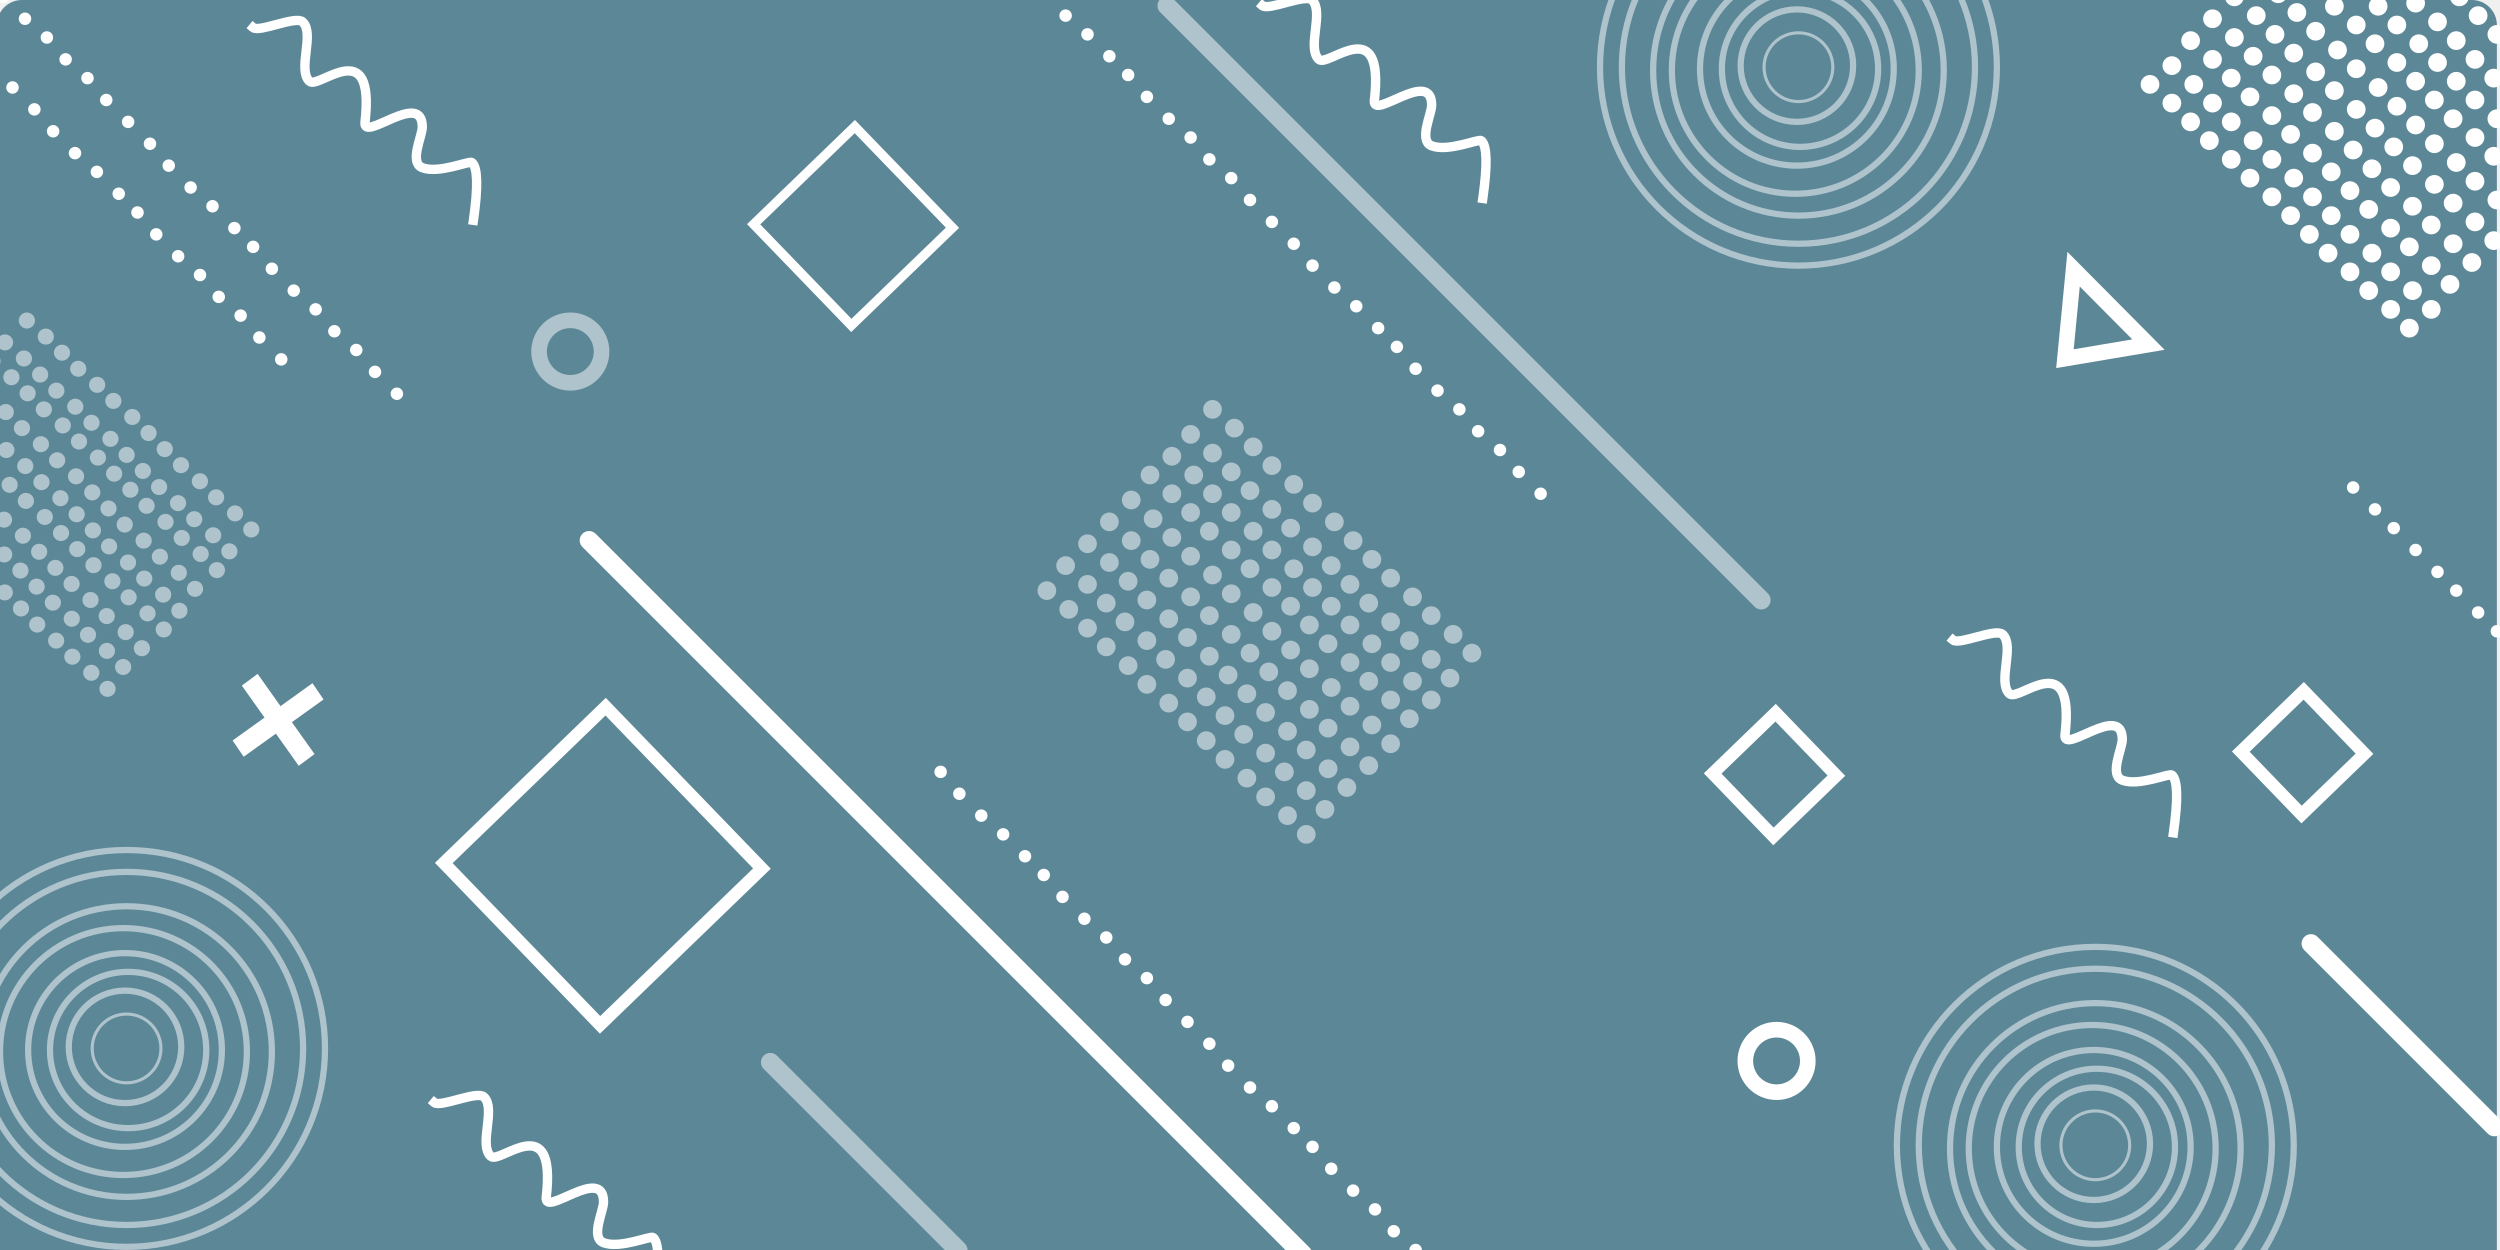
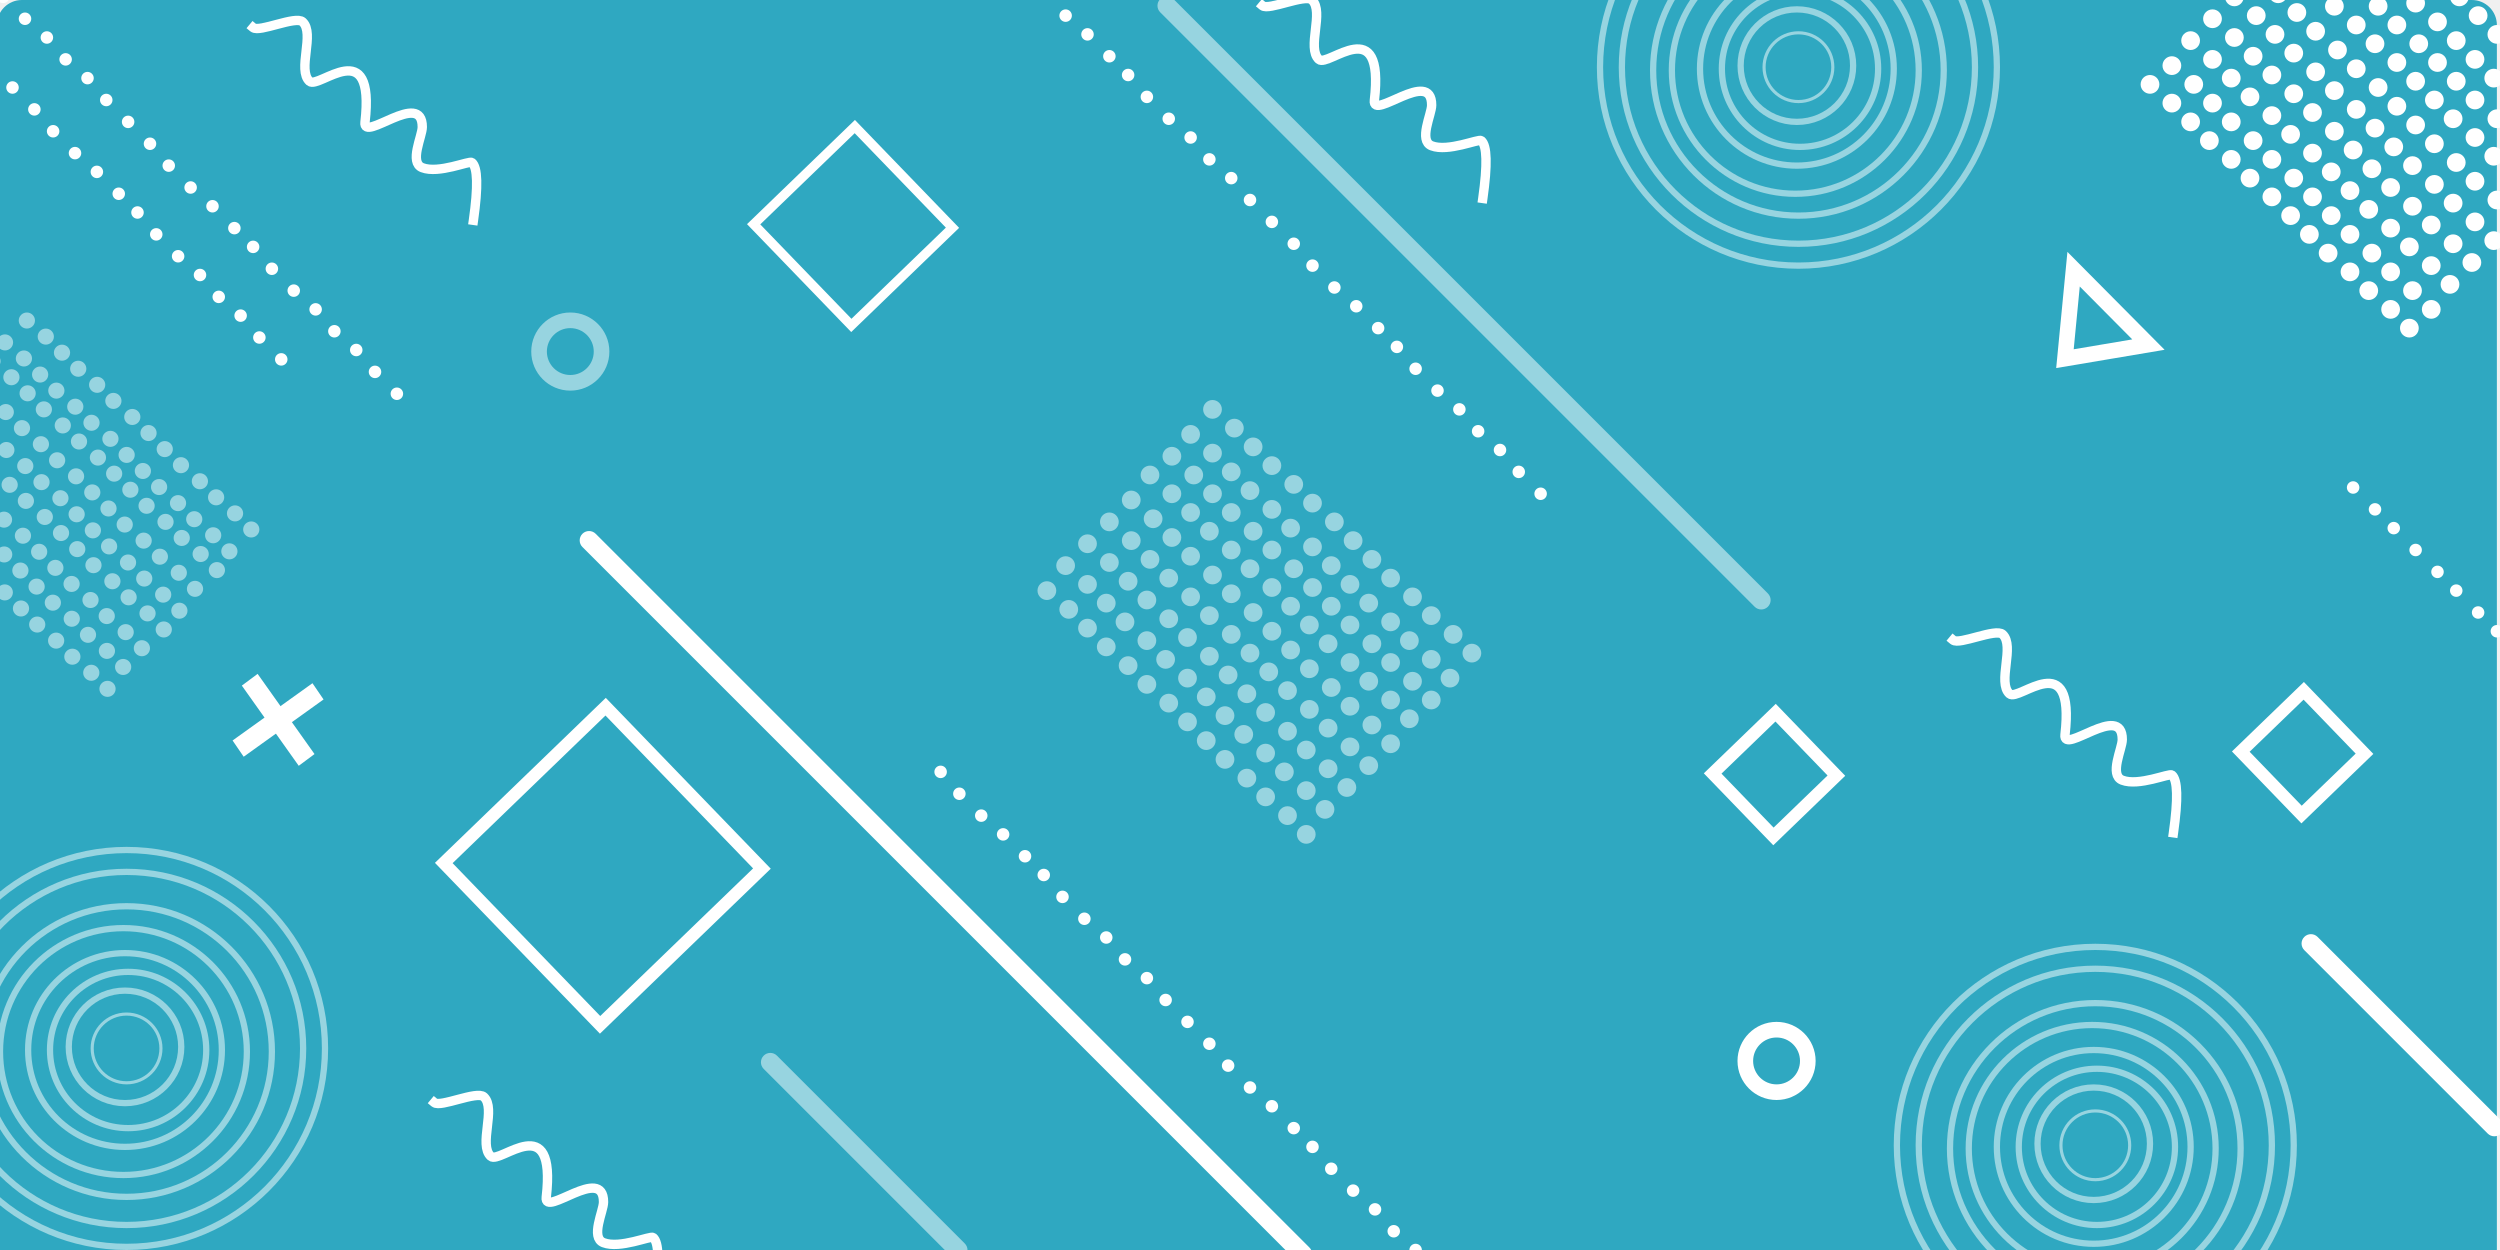
<svg xmlns="http://www.w3.org/2000/svg" width="800px" height="400px" viewBox="0 0 800 400" version="1.1">
  <g id="personal_design_card7" stroke="none" stroke-width="1" fill="none" fill-rule="evenodd">
    <g id="personal_design_card1" transform="translate(-77, -299)">
-       <path d="M84,299 L868,299 C872.418,299 876,302.582 876,307 L876,699 L876,699 L76,699 L76,307 C76,302.582 79.582,299 84,299 Z" id="Rectangle-Copy-11" fill="#5C8797" />
+       <path d="M84,299 L868,299 C872.418,299 876,302.582 876,307 L876,699 L876,699 L76,699 L76,307 C76,302.582 79.582,299 84,299 Z" id="Rectangle-Copy-11" fill="#2FA8C1" />
      <path d="M658.847,532.86 L658.847,560.86 L630.847,560.86 L630.847,532.86 L658.847,532.86 Z" id="Rectangle" stroke="#FFFFFF" stroke-width="4" transform="translate(644.8473, 546.8597) rotate(46) translate(-644.8473, -546.8597) " />
      <rect id="Rectangle-Copy-2" stroke="#FFFFFF" stroke-width="4" transform="translate(269.9117, 576.0457) rotate(46) translate(-269.9117, -576.0457) " x="233.912" y="540.046" width="72" height="72" />
      <rect id="Rectangle" fill="#FFFFFF" transform="translate(379.6972, 586.1266) rotate(45) translate(-379.6972, -586.1266) " x="215.197" y="583.127" width="329" height="6" rx="3" />
      <rect id="Rectangle-Copy-7" fill="#FFFFFF" transform="translate(845.8444, 630.2738) rotate(45) translate(-845.8444, -630.2738) " x="801.344" y="627.274" width="89" height="6" rx="3" />
      <g id="Group-2" transform="translate(376, 288)" fill="#FFFFFF">
        <circle id="Oval" cx="389" cy="38" r="3" />
        <circle id="Oval-Copy-9" cx="396" cy="44" r="3" />
        <circle id="Oval-Copy-10" cx="402" cy="50" r="3" />
        <circle id="Oval-Copy-11" cx="408" cy="56" r="3" />
        <circle id="Oval-Copy-12" cx="415" cy="62" r="3" />
        <circle id="Oval-Copy-13" cx="421" cy="68" r="3" />
        <circle id="Oval-Copy-14" cx="428" cy="74" r="3" />
        <circle id="Oval-Copy-15" cx="434" cy="80" r="3" />
        <circle id="Oval-Copy-16" cx="440" cy="86" r="3" />
        <circle id="Oval-Copy-17" cx="446" cy="92" r="3" />
        <circle id="Oval-Copy-18" cx="453" cy="98" r="3" />
        <circle id="Oval-Copy-19" cx="459" cy="104" r="3" />
        <circle id="Oval-Copy-20" cx="466" cy="110" r="3" />
        <circle id="Oval-Copy-21" cx="472" cy="116" r="3" />
        <g id="Group-5" transform="translate(27, 0)">
          <g id="Group-3" transform="translate(86, 87)">
            <circle id="Oval-Copy-22" cx="2" cy="2" r="2" />
            <circle id="Oval-Copy-23" cx="8" cy="9" r="2" />
            <circle id="Oval-Copy-24" cx="15" cy="16" r="2" />
            <circle id="Oval-Copy-25" cx="22" cy="22" r="2" />
            <circle id="Oval-Copy-26" cx="29" cy="29" r="2" />
            <circle id="Oval-Copy-27" cx="35" cy="35" r="2" />
            <circle id="Oval-Copy-28" cx="41" cy="42" r="2" />
            <circle id="Oval-Copy-29" cx="48" cy="49" r="2" />
            <circle id="Oval-Copy-30" cx="55" cy="55" r="2" />
            <circle id="Oval-Copy-31" cx="61" cy="62" r="2" />
            <circle id="Oval-Copy-32" cx="68" cy="68" r="2" />
            <circle id="Oval-Copy-33" cx="74" cy="75" r="2" />
            <circle id="Oval-Copy-34" cx="81" cy="82" r="2" />
          </g>
          <g id="Group-3">
            <circle id="Oval-Copy-24" cx="15" cy="16" r="2" />
            <circle id="Oval-Copy-25" cx="22" cy="22" r="2" />
            <circle id="Oval-Copy-26" cx="29" cy="29" r="2" />
            <circle id="Oval-Copy-27" cx="35" cy="35" r="2" />
            <circle id="Oval-Copy-28" cx="41" cy="42" r="2" />
            <circle id="Oval-Copy-29" cx="48" cy="49" r="2" />
            <circle id="Oval-Copy-30" cx="55" cy="55" r="2" />
            <circle id="Oval-Copy-31" cx="61" cy="62" r="2" />
            <circle id="Oval-Copy-32" cx="68" cy="68" r="2" />
            <circle id="Oval-Copy-33" cx="74" cy="75" r="2" />
            <circle id="Oval-Copy-34" cx="81" cy="82" r="2" />
          </g>
        </g>
        <g id="Group-5-Copy" transform="translate(0, 256)">
          <g id="Group-3" transform="translate(86, 87)">
            <circle id="Oval-Copy-22" cx="2" cy="2" r="2" />
            <circle id="Oval-Copy-23" cx="8" cy="9" r="2" />
            <circle id="Oval-Copy-24" cx="15" cy="16" r="2" />
            <circle id="Oval-Copy-25" cx="22" cy="22" r="2" />
            <circle id="Oval-Copy-26" cx="29" cy="29" r="2" />
            <circle id="Oval-Copy-27" cx="35" cy="35" r="2" />
            <circle id="Oval-Copy-28" cx="41" cy="42" r="2" />
            <circle id="Oval-Copy-29" cx="48" cy="49" r="2" />
            <circle id="Oval-Copy-30" cx="55" cy="55" r="2" />
            <circle id="Oval-Copy-31" cx="61" cy="62" r="2" />
            <circle id="Oval-Copy-32" cx="68" cy="68" r="2" />
          </g>
          <g id="Group-3">
            <circle id="Oval-Copy-22" cx="2" cy="2" r="2" />
            <circle id="Oval-Copy-23" cx="8" cy="9" r="2" />
            <circle id="Oval-Copy-24" cx="15" cy="16" r="2" />
            <circle id="Oval-Copy-25" cx="22" cy="22" r="2" />
            <circle id="Oval-Copy-26" cx="29" cy="29" r="2" />
            <circle id="Oval-Copy-27" cx="35" cy="35" r="2" />
            <circle id="Oval-Copy-28" cx="41" cy="42" r="2" />
            <circle id="Oval-Copy-29" cx="48" cy="49" r="2" />
            <circle id="Oval-Copy-30" cx="55" cy="55" r="2" />
            <circle id="Oval-Copy-31" cx="61" cy="62" r="2" />
            <circle id="Oval-Copy-32" cx="68" cy="68" r="2" />
            <circle id="Oval-Copy-33" cx="74" cy="75" r="2" />
            <circle id="Oval-Copy-34" cx="81" cy="82" r="2" />
          </g>
        </g>
        <g id="Group-4" transform="translate(452, 165)">
          <circle id="Oval-Copy-35" cx="48" cy="48" r="2" />
          <circle id="Oval-Copy-36" cx="42" cy="42" r="2" />
          <circle id="Oval-Copy-37" cx="35" cy="35" r="2" />
          <circle id="Oval-Copy-38" cx="29" cy="29" r="2" />
          <circle id="Oval-Copy-39" cx="22" cy="22" r="2" />
          <circle id="Oval-Copy-40" cx="15" cy="15" r="2" />
          <circle id="Oval-Copy-41" cx="9" cy="9" r="2" />
          <circle id="Oval-Copy-42" cx="2" cy="2" r="2" />
        </g>
      </g>
      <g id="Group-5-Copy" transform="translate(0, 245)" fill="#FFFFFF">
        <g id="Group-3" transform="translate(86, 87)">
          <circle id="Oval-Copy-22" cx="2" cy="2" r="2" />
          <circle id="Oval-Copy-23" cx="8" cy="9" r="2" />
          <circle id="Oval-Copy-24" cx="15" cy="16" r="2" />
          <circle id="Oval-Copy-25" cx="22" cy="22" r="2" />
          <circle id="Oval-Copy-26" cx="29" cy="29" r="2" />
          <circle id="Oval-Copy-27" cx="35" cy="35" r="2" />
          <circle id="Oval-Copy-28" cx="41" cy="42" r="2" />
          <circle id="Oval-Copy-29" cx="48" cy="49" r="2" />
          <circle id="Oval-Copy-30" cx="55" cy="55" r="2" />
          <circle id="Oval-Copy-31" cx="61" cy="62" r="2" />
          <circle id="Oval-Copy-32" cx="68" cy="68" r="2" />
          <circle id="Oval-Copy-33" cx="74" cy="75" r="2" />
          <circle id="Oval-Copy-34" cx="81" cy="82" r="2" />
        </g>
        <g id="Group-3">
          <circle id="Oval-Copy-34" cx="81" cy="82" r="2" />
        </g>
      </g>
      <g id="Group-5-Copy" transform="translate(37, 256)" fill="#FFFFFF">
        <g id="Group-3" transform="translate(86, 87)">
          <circle id="Oval-Copy-22" cx="2" cy="2" r="2" />
          <circle id="Oval-Copy-23" cx="8" cy="9" r="2" />
          <circle id="Oval-Copy-24" cx="15" cy="16" r="2" />
          <circle id="Oval-Copy-25" cx="22" cy="22" r="2" />
          <circle id="Oval-Copy-26" cx="29" cy="29" r="2" />
          <circle id="Oval-Copy-27" cx="35" cy="35" r="2" />
          <circle id="Oval-Copy-28" cx="41" cy="42" r="2" />
          <circle id="Oval-Copy-29" cx="48" cy="49" r="2" />
          <circle id="Oval-Copy-30" cx="55" cy="55" r="2" />
          <circle id="Oval-Copy-31" cx="61" cy="62" r="2" />
          <circle id="Oval-Copy-32" cx="68" cy="68" r="2" />
          <circle id="Oval-Copy-33" cx="74" cy="75" r="2" />
          <circle id="Oval-Copy-34" cx="81" cy="82" r="2" />
        </g>
        <g id="Group-3">
          <circle id="Oval-Copy-28" cx="41" cy="42" r="2" />
          <circle id="Oval-Copy-29" cx="48" cy="49" r="2" />
          <circle id="Oval-Copy-30" cx="55" cy="55" r="2" />
          <circle id="Oval-Copy-31" cx="61" cy="62" r="2" />
          <circle id="Oval-Copy-32" cx="68" cy="68" r="2" />
          <circle id="Oval-Copy-33" cx="74" cy="75" r="2" />
          <circle id="Oval-Copy-34" cx="81" cy="82" r="2" />
        </g>
      </g>
      <g id="Group-6" transform="translate(769, 259)" fill="#FFFFFF">
        <g id="Group-2-Copy" transform="translate(0, 58)">
          <circle id="Oval" cx="3" cy="3" r="3" />
          <circle id="Oval-Copy-9" cx="10" cy="9" r="3" />
          <circle id="Oval-Copy-10" cx="16" cy="15" r="3" />
          <circle id="Oval-Copy-11" cx="22" cy="21" r="3" />
          <circle id="Oval-Copy-12" cx="29" cy="27" r="3" />
          <circle id="Oval-Copy-13" cx="35" cy="33" r="3" />
          <circle id="Oval-Copy-14" cx="42" cy="39" r="3" />
          <circle id="Oval-Copy-15" cx="48" cy="45" r="3" />
          <circle id="Oval-Copy-16" cx="54" cy="51" r="3" />
          <circle id="Oval-Copy-17" cx="60" cy="57" r="3" />
          <circle id="Oval-Copy-18" cx="67" cy="63" r="3" />
          <circle id="Oval-Copy-19" cx="73" cy="69" r="3" />
          <circle id="Oval-Copy-20" cx="80" cy="75" r="3" />
          <circle id="Oval-Copy-21" cx="86" cy="81" r="3" />
        </g>
        <g id="Group-2-Copy-2" transform="translate(6, 50)">
          <circle id="Oval" cx="3" cy="3" r="3" />
          <circle id="Oval-Copy-9" cx="10" cy="9" r="3" />
          <circle id="Oval-Copy-10" cx="16" cy="15" r="3" />
          <circle id="Oval-Copy-11" cx="22" cy="21" r="3" />
          <circle id="Oval-Copy-12" cx="29" cy="27" r="3" />
          <circle id="Oval-Copy-13" cx="35" cy="33" r="3" />
          <circle id="Oval-Copy-14" cx="42" cy="39" r="3" />
          <circle id="Oval-Copy-15" cx="48" cy="45" r="3" />
          <circle id="Oval-Copy-16" cx="54" cy="51" r="3" />
          <circle id="Oval-Copy-17" cx="60" cy="57" r="3" />
          <circle id="Oval-Copy-18" cx="67" cy="63" r="3" />
          <circle id="Oval-Copy-19" cx="73" cy="69" r="3" />
          <circle id="Oval-Copy-20" cx="80" cy="75" r="3" />
          <circle id="Oval-Copy-21" cx="86" cy="81" r="3" />
        </g>
        <g id="Group-2-Copy-3" transform="translate(13, 43)">
          <circle id="Oval" cx="3" cy="3" r="3" />
          <circle id="Oval-Copy-9" cx="10" cy="9" r="3" />
          <circle id="Oval-Copy-10" cx="16" cy="15" r="3" />
          <circle id="Oval-Copy-11" cx="22" cy="21" r="3" />
          <circle id="Oval-Copy-12" cx="29" cy="27" r="3" />
          <circle id="Oval-Copy-13" cx="35" cy="33" r="3" />
          <circle id="Oval-Copy-14" cx="42" cy="39" r="3" />
          <circle id="Oval-Copy-15" cx="48" cy="45" r="3" />
          <circle id="Oval-Copy-16" cx="54" cy="51" r="3" />
          <circle id="Oval-Copy-17" cx="60" cy="57" r="3" />
          <circle id="Oval-Copy-18" cx="67" cy="63" r="3" />
          <circle id="Oval-Copy-19" cx="73" cy="69" r="3" />
          <circle id="Oval-Copy-20" cx="80" cy="75" r="3" />
          <circle id="Oval-Copy-21" cx="86" cy="81" r="3" />
        </g>
        <g id="Group-2-Copy-4" transform="translate(20, 36)">
          <circle id="Oval" cx="3" cy="3" r="3" />
          <circle id="Oval-Copy-9" cx="10" cy="9" r="3" />
          <circle id="Oval-Copy-10" cx="16" cy="15" r="3" />
          <circle id="Oval-Copy-11" cx="22" cy="21" r="3" />
          <circle id="Oval-Copy-12" cx="29" cy="27" r="3" />
          <circle id="Oval-Copy-13" cx="35" cy="33" r="3" />
          <circle id="Oval-Copy-14" cx="42" cy="39" r="3" />
          <circle id="Oval-Copy-15" cx="48" cy="45" r="3" />
          <circle id="Oval-Copy-16" cx="54" cy="51" r="3" />
          <circle id="Oval-Copy-17" cx="60" cy="57" r="3" />
          <circle id="Oval-Copy-18" cx="67" cy="63" r="3" />
          <circle id="Oval-Copy-19" cx="73" cy="69" r="3" />
          <circle id="Oval-Copy-20" cx="80" cy="75" r="3" />
          <circle id="Oval-Copy-21" cx="86" cy="81" r="3" />
        </g>
        <g id="Group-2-Copy-5" transform="translate(27, 29)">
          <circle id="Oval-Copy-9" cx="10" cy="9" r="3" />
          <circle id="Oval-Copy-10" cx="16" cy="15" r="3" />
          <circle id="Oval-Copy-11" cx="22" cy="21" r="3" />
          <circle id="Oval-Copy-12" cx="29" cy="27" r="3" />
          <circle id="Oval-Copy-13" cx="35" cy="33" r="3" />
          <circle id="Oval-Copy-14" cx="42" cy="39" r="3" />
          <circle id="Oval-Copy-15" cx="48" cy="45" r="3" />
          <circle id="Oval-Copy-16" cx="54" cy="51" r="3" />
          <circle id="Oval-Copy-17" cx="60" cy="57" r="3" />
          <circle id="Oval-Copy-18" cx="67" cy="63" r="3" />
          <circle id="Oval-Copy-19" cx="73" cy="69" r="3" />
          <circle id="Oval-Copy-20" cx="80" cy="75" r="3" />
        </g>
        <g id="Group-2-Copy-6" transform="translate(33, 21)">
          <circle id="Oval-Copy-11" cx="22" cy="21" r="3" />
          <circle id="Oval-Copy-12" cx="29" cy="27" r="3" />
          <circle id="Oval-Copy-13" cx="35" cy="33" r="3" />
          <circle id="Oval-Copy-14" cx="42" cy="39" r="3" />
          <circle id="Oval-Copy-15" cx="48" cy="45" r="3" />
          <circle id="Oval-Copy-16" cx="54" cy="51" r="3" />
          <circle id="Oval-Copy-17" cx="60" cy="57" r="3" />
          <circle id="Oval-Copy-18" cx="67" cy="63" r="3" />
          <circle id="Oval-Copy-19" cx="73" cy="69" r="3" />
        </g>
        <g id="Group-2-Copy-7" transform="translate(40, 15)">
          <circle id="Oval-Copy-12" cx="29" cy="27" r="3" />
          <circle id="Oval-Copy-13" cx="35" cy="33" r="3" />
          <circle id="Oval-Copy-14" cx="42" cy="39" r="3" />
          <circle id="Oval-Copy-15" cx="48" cy="45" r="3" />
          <circle id="Oval-Copy-16" cx="54" cy="51" r="3" />
          <circle id="Oval-Copy-17" cx="60" cy="57" r="3" />
          <circle id="Oval-Copy-18" cx="67" cy="63" r="3" />
        </g>
        <g id="Group-2-Copy-8" transform="translate(46, 8)">
          <circle id="Oval-Copy-13" cx="35" cy="33" r="3" />
          <circle id="Oval-Copy-14" cx="42" cy="39" r="3" />
          <circle id="Oval-Copy-15" cx="48" cy="45" r="3" />
          <circle id="Oval-Copy-16" cx="54" cy="51" r="3" />
          <circle id="Oval-Copy-17" cx="60" cy="57" r="3" />
        </g>
        <g id="Group-2-Copy-9" transform="translate(53, 0)">
          <circle id="Oval-Copy-14" cx="42" cy="39" r="3" />
          <circle id="Oval-Copy-15" cx="48" cy="45" r="3" />
          <circle id="Oval-Copy-16" cx="54" cy="51" r="3" />
        </g>
      </g>
      <g id="Group-6-Copy-2" opacity="0.5" transform="translate(409, 427)" fill="#FFFFFF">
        <g id="Group-2-Copy" transform="translate(0, 58)">
          <circle id="Oval" cx="3" cy="3" r="3" />
          <circle id="Oval-Copy-9" cx="10" cy="9" r="3" />
          <circle id="Oval-Copy-10" cx="16" cy="15" r="3" />
          <circle id="Oval-Copy-11" cx="22" cy="21" r="3" />
          <circle id="Oval-Copy-12" cx="29" cy="27" r="3" />
          <circle id="Oval-Copy-13" cx="35" cy="33" r="3" />
          <circle id="Oval-Copy-14" cx="42" cy="39" r="3" />
          <circle id="Oval-Copy-15" cx="48" cy="45" r="3" />
          <circle id="Oval-Copy-16" cx="54" cy="51" r="3" />
          <circle id="Oval-Copy-17" cx="60" cy="57" r="3" />
          <circle id="Oval-Copy-18" cx="67" cy="63" r="3" />
          <circle id="Oval-Copy-19" cx="73" cy="69" r="3" />
          <circle id="Oval-Copy-20" cx="80" cy="75" r="3" />
          <circle id="Oval-Copy-21" cx="86" cy="81" r="3" />
        </g>
        <g id="Group-2-Copy-2" transform="translate(6, 50)">
          <circle id="Oval" cx="3" cy="3" r="3" />
          <circle id="Oval-Copy-9" cx="10" cy="9" r="3" />
          <circle id="Oval-Copy-10" cx="16" cy="15" r="3" />
          <circle id="Oval-Copy-11" cx="22" cy="21" r="3" />
          <circle id="Oval-Copy-12" cx="29" cy="27" r="3" />
          <circle id="Oval-Copy-13" cx="35" cy="33" r="3" />
          <circle id="Oval-Copy-14" cx="42" cy="39" r="3" />
          <circle id="Oval-Copy-15" cx="48" cy="45" r="3" />
          <circle id="Oval-Copy-16" cx="54" cy="51" r="3" />
          <circle id="Oval-Copy-17" cx="60" cy="57" r="3" />
          <circle id="Oval-Copy-18" cx="67" cy="63" r="3" />
          <circle id="Oval-Copy-19" cx="73" cy="69" r="3" />
          <circle id="Oval-Copy-20" cx="80" cy="75" r="3" />
          <circle id="Oval-Copy-21" cx="86" cy="81" r="3" />
        </g>
        <g id="Group-2-Copy-3" transform="translate(13, 43)">
          <circle id="Oval" cx="3" cy="3" r="3" />
          <circle id="Oval-Copy-9" cx="10" cy="9" r="3" />
          <circle id="Oval-Copy-10" cx="16" cy="15" r="3" />
          <circle id="Oval-Copy-11" cx="22" cy="21" r="3" />
          <circle id="Oval-Copy-12" cx="29" cy="27" r="3" />
          <circle id="Oval-Copy-13" cx="35" cy="33" r="3" />
          <circle id="Oval-Copy-14" cx="42" cy="39" r="3" />
          <circle id="Oval-Copy-15" cx="48" cy="45" r="3" />
          <circle id="Oval-Copy-16" cx="54" cy="51" r="3" />
          <circle id="Oval-Copy-17" cx="60" cy="57" r="3" />
          <circle id="Oval-Copy-18" cx="67" cy="63" r="3" />
          <circle id="Oval-Copy-19" cx="73" cy="69" r="3" />
          <circle id="Oval-Copy-20" cx="80" cy="75" r="3" />
          <circle id="Oval-Copy-21" cx="86" cy="81" r="3" />
        </g>
        <g id="Group-2-Copy-4" transform="translate(20, 36)">
          <circle id="Oval" cx="3" cy="3" r="3" />
          <circle id="Oval-Copy-9" cx="10" cy="9" r="3" />
          <circle id="Oval-Copy-10" cx="16" cy="15" r="3" />
          <circle id="Oval-Copy-11" cx="22" cy="21" r="3" />
          <circle id="Oval-Copy-12" cx="29" cy="27" r="3" />
          <circle id="Oval-Copy-13" cx="35" cy="33" r="3" />
          <circle id="Oval-Copy-14" cx="42" cy="39" r="3" />
          <circle id="Oval-Copy-15" cx="48" cy="45" r="3" />
          <circle id="Oval-Copy-16" cx="54" cy="51" r="3" />
          <circle id="Oval-Copy-17" cx="60" cy="57" r="3" />
          <circle id="Oval-Copy-18" cx="67" cy="63" r="3" />
          <circle id="Oval-Copy-19" cx="73" cy="69" r="3" />
          <circle id="Oval-Copy-20" cx="80" cy="75" r="3" />
          <circle id="Oval-Copy-21" cx="86" cy="81" r="3" />
        </g>
        <g id="Group-2-Copy-5" transform="translate(27, 29)">
          <circle id="Oval" cx="3" cy="3" r="3" />
          <circle id="Oval-Copy-9" cx="10" cy="9" r="3" />
          <circle id="Oval-Copy-10" cx="16" cy="15" r="3" />
          <circle id="Oval-Copy-11" cx="22" cy="21" r="3" />
          <circle id="Oval-Copy-12" cx="29" cy="27" r="3" />
          <circle id="Oval-Copy-13" cx="35" cy="33" r="3" />
          <circle id="Oval-Copy-14" cx="42" cy="39" r="3" />
          <circle id="Oval-Copy-15" cx="48" cy="45" r="3" />
          <circle id="Oval-Copy-16" cx="54" cy="51" r="3" />
          <circle id="Oval-Copy-17" cx="60" cy="57" r="3" />
          <circle id="Oval-Copy-18" cx="67" cy="63" r="3" />
          <circle id="Oval-Copy-19" cx="73" cy="69" r="3" />
          <circle id="Oval-Copy-20" cx="80" cy="75" r="3" />
          <circle id="Oval-Copy-21" cx="86" cy="81" r="3" />
        </g>
        <g id="Group-2-Copy-6" transform="translate(33, 21)">
          <circle id="Oval" cx="3" cy="3" r="3" />
          <circle id="Oval-Copy-9" cx="10" cy="9" r="3" />
          <circle id="Oval-Copy-10" cx="16" cy="15" r="3" />
          <circle id="Oval-Copy-11" cx="22" cy="21" r="3" />
          <circle id="Oval-Copy-12" cx="29" cy="27" r="3" />
          <circle id="Oval-Copy-13" cx="35" cy="33" r="3" />
          <circle id="Oval-Copy-14" cx="42" cy="39" r="3" />
          <circle id="Oval-Copy-15" cx="48" cy="45" r="3" />
          <circle id="Oval-Copy-16" cx="54" cy="51" r="3" />
          <circle id="Oval-Copy-17" cx="60" cy="57" r="3" />
          <circle id="Oval-Copy-18" cx="67" cy="63" r="3" />
          <circle id="Oval-Copy-19" cx="73" cy="69" r="3" />
          <circle id="Oval-Copy-20" cx="80" cy="75" r="3" />
          <circle id="Oval-Copy-21" cx="86" cy="81" r="3" />
        </g>
        <g id="Group-2-Copy-7" transform="translate(40, 15)">
          <circle id="Oval" cx="3" cy="3" r="3" />
          <circle id="Oval-Copy-9" cx="10" cy="9" r="3" />
          <circle id="Oval-Copy-10" cx="16" cy="15" r="3" />
          <circle id="Oval-Copy-11" cx="22" cy="21" r="3" />
          <circle id="Oval-Copy-12" cx="29" cy="27" r="3" />
          <circle id="Oval-Copy-13" cx="35" cy="33" r="3" />
          <circle id="Oval-Copy-14" cx="42" cy="39" r="3" />
          <circle id="Oval-Copy-15" cx="48" cy="45" r="3" />
          <circle id="Oval-Copy-16" cx="54" cy="51" r="3" />
          <circle id="Oval-Copy-17" cx="60" cy="57" r="3" />
          <circle id="Oval-Copy-18" cx="67" cy="63" r="3" />
          <circle id="Oval-Copy-19" cx="73" cy="69" r="3" />
          <circle id="Oval-Copy-20" cx="80" cy="75" r="3" />
          <circle id="Oval-Copy-21" cx="86" cy="81" r="3" />
        </g>
        <g id="Group-2-Copy-8" transform="translate(46, 8)">
          <circle id="Oval" cx="3" cy="3" r="3" />
          <circle id="Oval-Copy-9" cx="10" cy="9" r="3" />
          <circle id="Oval-Copy-10" cx="16" cy="15" r="3" />
          <circle id="Oval-Copy-11" cx="22" cy="21" r="3" />
          <circle id="Oval-Copy-12" cx="29" cy="27" r="3" />
          <circle id="Oval-Copy-13" cx="35" cy="33" r="3" />
          <circle id="Oval-Copy-14" cx="42" cy="39" r="3" />
          <circle id="Oval-Copy-15" cx="48" cy="45" r="3" />
          <circle id="Oval-Copy-16" cx="54" cy="51" r="3" />
          <circle id="Oval-Copy-17" cx="60" cy="57" r="3" />
          <circle id="Oval-Copy-18" cx="67" cy="63" r="3" />
          <circle id="Oval-Copy-19" cx="73" cy="69" r="3" />
          <circle id="Oval-Copy-20" cx="80" cy="75" r="3" />
          <circle id="Oval-Copy-21" cx="86" cy="81" r="3" />
        </g>
        <g id="Group-2-Copy-9" transform="translate(53, 0)">
          <circle id="Oval" cx="3" cy="3" r="3" />
          <circle id="Oval-Copy-9" cx="10" cy="9" r="3" />
          <circle id="Oval-Copy-10" cx="16" cy="15" r="3" />
          <circle id="Oval-Copy-11" cx="22" cy="21" r="3" />
          <circle id="Oval-Copy-12" cx="29" cy="27" r="3" />
          <circle id="Oval-Copy-13" cx="35" cy="33" r="3" />
          <circle id="Oval-Copy-14" cx="42" cy="39" r="3" />
          <circle id="Oval-Copy-15" cx="48" cy="45" r="3" />
          <circle id="Oval-Copy-16" cx="54" cy="51" r="3" />
          <circle id="Oval-Copy-17" cx="60" cy="57" r="3" />
          <circle id="Oval-Copy-18" cx="67" cy="63" r="3" />
          <circle id="Oval-Copy-19" cx="73" cy="69" r="3" />
          <circle id="Oval-Copy-20" cx="80" cy="75" r="3" />
          <circle id="Oval-Copy-21" cx="86" cy="81" r="3" />
        </g>
      </g>
      <g id="Group-6-Copy" opacity="0.5" transform="translate(37, 399)" fill="#FFFFFF">
        <g id="Group-2-Copy" transform="translate(0, 51)">
          <ellipse id="Oval-Copy-15" cx="41.528" cy="38.571" rx="2.596" ry="2.571" />
          <ellipse id="Oval-Copy-16" cx="46.719" cy="43.714" rx="2.596" ry="2.571" />
          <ellipse id="Oval-Copy-17" cx="51.91" cy="48.857" rx="2.596" ry="2.571" />
          <ellipse id="Oval-Copy-18" cx="57.966" cy="54" rx="2.596" ry="2.571" />
          <ellipse id="Oval-Copy-19" cx="63.157" cy="59.143" rx="2.596" ry="2.571" />
          <ellipse id="Oval-Copy-20" cx="69.213" cy="64.286" rx="2.596" ry="2.571" />
          <ellipse id="Oval-Copy-21" cx="74.404" cy="69.429" rx="2.596" ry="2.571" />
        </g>
        <g id="Group-2-Copy-2" transform="translate(5, 44)">
          <ellipse id="Oval-Copy-14" cx="36.337" cy="33.429" rx="2.596" ry="2.571" />
          <ellipse id="Oval-Copy-15" cx="41.528" cy="38.571" rx="2.596" ry="2.571" />
          <ellipse id="Oval-Copy-16" cx="46.719" cy="43.714" rx="2.596" ry="2.571" />
          <ellipse id="Oval-Copy-17" cx="51.91" cy="48.857" rx="2.596" ry="2.571" />
          <ellipse id="Oval-Copy-18" cx="57.966" cy="54" rx="2.596" ry="2.571" />
          <ellipse id="Oval-Copy-19" cx="63.157" cy="59.143" rx="2.596" ry="2.571" />
          <ellipse id="Oval-Copy-20" cx="69.213" cy="64.286" rx="2.596" ry="2.571" />
          <ellipse id="Oval-Copy-21" cx="74.404" cy="69.429" rx="2.596" ry="2.571" />
        </g>
        <g id="Group-2-Copy-3" transform="translate(11, 38)">
          <ellipse id="Oval-Copy-13" cx="30.281" cy="28.286" rx="2.596" ry="2.571" />
          <ellipse id="Oval-Copy-14" cx="36.337" cy="33.429" rx="2.596" ry="2.571" />
          <ellipse id="Oval-Copy-15" cx="41.528" cy="38.571" rx="2.596" ry="2.571" />
          <ellipse id="Oval-Copy-16" cx="46.719" cy="43.714" rx="2.596" ry="2.571" />
          <ellipse id="Oval-Copy-17" cx="51.91" cy="48.857" rx="2.596" ry="2.571" />
          <ellipse id="Oval-Copy-18" cx="57.966" cy="54" rx="2.596" ry="2.571" />
          <ellipse id="Oval-Copy-19" cx="63.157" cy="59.143" rx="2.596" ry="2.571" />
          <ellipse id="Oval-Copy-20" cx="69.213" cy="64.286" rx="2.596" ry="2.571" />
          <ellipse id="Oval-Copy-21" cx="74.404" cy="69.429" rx="2.596" ry="2.571" />
        </g>
        <g id="Group-2-Copy-4" transform="translate(18, 32)">
          <ellipse id="Oval-Copy-12" cx="25.09" cy="23.143" rx="2.596" ry="2.571" />
          <ellipse id="Oval-Copy-13" cx="30.281" cy="28.286" rx="2.596" ry="2.571" />
          <ellipse id="Oval-Copy-14" cx="36.337" cy="33.429" rx="2.596" ry="2.571" />
          <ellipse id="Oval-Copy-15" cx="41.528" cy="38.571" rx="2.596" ry="2.571" />
          <ellipse id="Oval-Copy-16" cx="46.719" cy="43.714" rx="2.596" ry="2.571" />
          <ellipse id="Oval-Copy-17" cx="51.91" cy="48.857" rx="2.596" ry="2.571" />
          <ellipse id="Oval-Copy-18" cx="57.966" cy="54" rx="2.596" ry="2.571" />
          <ellipse id="Oval-Copy-19" cx="63.157" cy="59.143" rx="2.596" ry="2.571" />
          <ellipse id="Oval-Copy-20" cx="69.213" cy="64.286" rx="2.596" ry="2.571" />
          <ellipse id="Oval-Copy-21" cx="74.404" cy="69.429" rx="2.596" ry="2.571" />
        </g>
        <g id="Group-2-Copy-5" transform="translate(23, 26)">
          <ellipse id="Oval-Copy-11" cx="19.034" cy="18" rx="2.596" ry="2.571" />
          <ellipse id="Oval-Copy-12" cx="25.09" cy="23.143" rx="2.596" ry="2.571" />
          <ellipse id="Oval-Copy-13" cx="30.281" cy="28.286" rx="2.596" ry="2.571" />
          <ellipse id="Oval-Copy-14" cx="36.337" cy="33.429" rx="2.596" ry="2.571" />
          <ellipse id="Oval-Copy-15" cx="41.528" cy="38.571" rx="2.596" ry="2.571" />
          <ellipse id="Oval-Copy-16" cx="46.719" cy="43.714" rx="2.596" ry="2.571" />
          <ellipse id="Oval-Copy-17" cx="51.91" cy="48.857" rx="2.596" ry="2.571" />
          <ellipse id="Oval-Copy-18" cx="57.966" cy="54" rx="2.596" ry="2.571" />
          <ellipse id="Oval-Copy-19" cx="63.157" cy="59.143" rx="2.596" ry="2.571" />
          <ellipse id="Oval-Copy-20" cx="69.213" cy="64.286" rx="2.596" ry="2.571" />
          <ellipse id="Oval-Copy-21" cx="74.404" cy="69.429" rx="2.596" ry="2.571" />
        </g>
        <g id="Group-2-Copy-6" transform="translate(28, 19)">
          <ellipse id="Oval-Copy-10" cx="13.843" cy="12.857" rx="2.596" ry="2.571" />
          <ellipse id="Oval-Copy-11" cx="19.034" cy="18" rx="2.596" ry="2.571" />
          <ellipse id="Oval-Copy-12" cx="25.09" cy="23.143" rx="2.596" ry="2.571" />
          <ellipse id="Oval-Copy-13" cx="30.281" cy="28.286" rx="2.596" ry="2.571" />
          <ellipse id="Oval-Copy-14" cx="36.337" cy="33.429" rx="2.596" ry="2.571" />
          <ellipse id="Oval-Copy-15" cx="41.528" cy="38.571" rx="2.596" ry="2.571" />
          <ellipse id="Oval-Copy-16" cx="46.719" cy="43.714" rx="2.596" ry="2.571" />
          <ellipse id="Oval-Copy-17" cx="51.91" cy="48.857" rx="2.596" ry="2.571" />
          <ellipse id="Oval-Copy-18" cx="57.966" cy="54" rx="2.596" ry="2.571" />
          <ellipse id="Oval-Copy-19" cx="63.157" cy="59.143" rx="2.596" ry="2.571" />
          <ellipse id="Oval-Copy-20" cx="69.213" cy="64.286" rx="2.596" ry="2.571" />
          <ellipse id="Oval-Copy-21" cx="74.404" cy="69.429" rx="2.596" ry="2.571" />
        </g>
        <g id="Group-2-Copy-7" transform="translate(35, 13)">
          <ellipse id="Oval" cx="2.596" cy="2.571" rx="2.596" ry="2.571" />
          <ellipse id="Oval-Copy-9" cx="8.652" cy="7.714" rx="2.596" ry="2.571" />
          <ellipse id="Oval-Copy-10" cx="13.843" cy="12.857" rx="2.596" ry="2.571" />
          <ellipse id="Oval-Copy-11" cx="19.034" cy="18" rx="2.596" ry="2.571" />
          <ellipse id="Oval-Copy-12" cx="25.09" cy="23.143" rx="2.596" ry="2.571" />
          <ellipse id="Oval-Copy-13" cx="30.281" cy="28.286" rx="2.596" ry="2.571" />
          <ellipse id="Oval-Copy-14" cx="36.337" cy="33.429" rx="2.596" ry="2.571" />
          <ellipse id="Oval-Copy-15" cx="41.528" cy="38.571" rx="2.596" ry="2.571" />
          <ellipse id="Oval-Copy-16" cx="46.719" cy="43.714" rx="2.596" ry="2.571" />
          <ellipse id="Oval-Copy-17" cx="51.91" cy="48.857" rx="2.596" ry="2.571" />
          <ellipse id="Oval-Copy-18" cx="57.966" cy="54" rx="2.596" ry="2.571" />
          <ellipse id="Oval-Copy-19" cx="63.157" cy="59.143" rx="2.596" ry="2.571" />
          <ellipse id="Oval-Copy-20" cx="69.213" cy="64.286" rx="2.596" ry="2.571" />
          <ellipse id="Oval-Copy-21" cx="74.404" cy="69.429" rx="2.596" ry="2.571" />
        </g>
        <g id="Group-2-Copy-8" transform="translate(39, 7)">
          <ellipse id="Oval" cx="2.596" cy="2.571" rx="2.596" ry="2.571" />
          <ellipse id="Oval-Copy-9" cx="8.652" cy="7.714" rx="2.596" ry="2.571" />
          <ellipse id="Oval-Copy-10" cx="13.843" cy="12.857" rx="2.596" ry="2.571" />
          <ellipse id="Oval-Copy-11" cx="19.034" cy="18" rx="2.596" ry="2.571" />
          <ellipse id="Oval-Copy-12" cx="25.09" cy="23.143" rx="2.596" ry="2.571" />
          <ellipse id="Oval-Copy-13" cx="30.281" cy="28.286" rx="2.596" ry="2.571" />
          <ellipse id="Oval-Copy-14" cx="36.337" cy="33.429" rx="2.596" ry="2.571" />
          <ellipse id="Oval-Copy-15" cx="41.528" cy="38.571" rx="2.596" ry="2.571" />
          <ellipse id="Oval-Copy-16" cx="46.719" cy="43.714" rx="2.596" ry="2.571" />
          <ellipse id="Oval-Copy-17" cx="51.91" cy="48.857" rx="2.596" ry="2.571" />
          <ellipse id="Oval-Copy-18" cx="57.966" cy="54" rx="2.596" ry="2.571" />
          <ellipse id="Oval-Copy-19" cx="63.157" cy="59.143" rx="2.596" ry="2.571" />
          <ellipse id="Oval-Copy-20" cx="69.213" cy="64.286" rx="2.596" ry="2.571" />
          <ellipse id="Oval-Copy-21" cx="74.404" cy="69.429" rx="2.596" ry="2.571" />
        </g>
        <g id="Group-2-Copy-9" transform="translate(46, 0)">
          <ellipse id="Oval" cx="2.596" cy="2.571" rx="2.596" ry="2.571" />
          <ellipse id="Oval-Copy-9" cx="8.652" cy="7.714" rx="2.596" ry="2.571" />
          <ellipse id="Oval-Copy-10" cx="13.843" cy="12.857" rx="2.596" ry="2.571" />
          <ellipse id="Oval-Copy-11" cx="19.034" cy="18" rx="2.596" ry="2.571" />
          <ellipse id="Oval-Copy-12" cx="25.09" cy="23.143" rx="2.596" ry="2.571" />
          <ellipse id="Oval-Copy-13" cx="30.281" cy="28.286" rx="2.596" ry="2.571" />
          <ellipse id="Oval-Copy-14" cx="36.337" cy="33.429" rx="2.596" ry="2.571" />
          <ellipse id="Oval-Copy-15" cx="41.528" cy="38.571" rx="2.596" ry="2.571" />
          <ellipse id="Oval-Copy-16" cx="46.719" cy="43.714" rx="2.596" ry="2.571" />
          <ellipse id="Oval-Copy-17" cx="51.91" cy="48.857" rx="2.596" ry="2.571" />
          <ellipse id="Oval-Copy-18" cx="57.966" cy="54" rx="2.596" ry="2.571" />
          <ellipse id="Oval-Copy-19" cx="63.157" cy="59.143" rx="2.596" ry="2.571" />
          <ellipse id="Oval-Copy-20" cx="69.213" cy="64.286" rx="2.596" ry="2.571" />
          <ellipse id="Oval-Copy-21" cx="74.404" cy="69.429" rx="2.596" ry="2.571" />
        </g>
      </g>
      <path d="M702,503.831 C703.944,505.45 715.635,499.958 717.838,502 C721.852,505.72 716.035,517.404 720.066,521.038 C723,523.683 741.131,505.331 737.8,534.127 C737.027,540.811 756.129,523.507 756.129,535.651 C756.129,538.606 751.844,547.007 756.129,548.66 C761.381,550.688 771.211,546.348 772,547 C773.862,548.54 774.029,554.707 772.5,565.5" id="Line" stroke="#FFFFFF" stroke-width="3" stroke-linecap="square" />
      <path d="M481,300.831 C482.944,302.45 494.635,296.958 496.838,299 C500.852,302.72 495.035,314.404 499.066,318.038 C502,320.683 520.131,302.331 516.8,331.127 C516.027,337.811 535.129,320.507 535.129,332.651 C535.129,335.606 530.844,344.007 535.129,345.66 C540.381,347.688 550.211,343.348 551,344 C552.862,345.54 553.029,351.707 551.5,362.5" id="Line-Copy" stroke="#FFFFFF" stroke-width="3" stroke-linecap="square" />
      <path d="M158,307.831 C159.944,309.45 171.635,303.958 173.838,306 C177.852,309.72 172.035,321.404 176.066,325.038 C179,327.683 197.131,309.331 193.8,338.127 C193.027,344.811 212.129,327.507 212.129,339.651 C212.129,342.606 207.844,351.007 212.129,352.66 C217.381,354.688 227.211,350.348 228,351 C229.862,352.54 230.029,358.707 228.5,369.5" id="Line-Copy-2" stroke="#FFFFFF" stroke-width="3" stroke-linecap="square" />
      <path d="M216,651.831 C217.944,653.45 229.635,647.958 231.838,650 C235.852,653.72 230.035,665.404 234.066,669.038 C237,671.683 255.131,653.331 251.8,682.127 C251.027,688.811 270.129,671.507 270.129,683.651 C270.129,686.606 265.844,695.007 270.129,696.66 C275.381,698.688 285.211,694.348 286,695 C287.862,696.54 288.029,702.707 286.5,713.5" id="Line-Copy-3" stroke="#FFFFFF" stroke-width="3" stroke-linecap="square" />
      <rect id="Rectangle-Copy-5" fill="#FFFFFF" opacity="0.5" transform="translate(353.5515, 668.9809) rotate(45) translate(-353.5515, -668.9809) " x="308.051" y="665.981" width="91" height="6" rx="3" />
      <rect id="Rectangle-Copy-6" fill="#FFFFFF" opacity="0.5" transform="translate(545.4977, 395.9271) rotate(45) translate(-545.4977, -395.9271) " x="407.998" y="392.927" width="275" height="6" rx="3" />
      <rect id="Rectangle-Copy-4" stroke="#FFFFFF" stroke-width="3" transform="translate(349.9825, 371.3205) rotate(46) translate(-349.9825, -371.3205) " x="327.482" y="348.821" width="45" height="45" />
      <rect id="Rectangle-Copy" stroke="#FFFFFF" stroke-width="4" transform="translate(813.8473, 539.8597) rotate(46) translate(-813.8473, -539.8597) " x="799.847" y="525.86" width="28" height="28" />
      <path d="M741.819,384.164 L763.111,410.663 L736.073,412.35 L741.819,384.164 Z" id="Triangle" stroke="#FFFFFF" stroke-width="5" transform="translate(750.5266, 396.7478) rotate(-6) translate(-750.5266, -396.7478) " />
      <circle id="Oval" stroke="#FFFFFF" stroke-width="5" cx="645.5" cy="638.5" r="10" />
      <circle id="Oval-Copy-8" stroke="#FFFFFF" stroke-width="5" opacity="0.5" cx="259.5" cy="411.5" r="10" />
      <g id="Group" opacity="0.5" transform="translate(588, 256)" stroke="#FFFFFF">
        <circle id="Oval" cx="64.5" cy="64.5" r="11" />
        <circle id="Oval-Copy" stroke-width="2" cx="64" cy="64" r="18" />
        <circle id="Oval-Copy-2" stroke-width="2" cx="65" cy="65" r="25" />
        <circle id="Oval-Copy-3" stroke-width="2" cx="64" cy="65" r="31" />
        <circle id="Oval-Copy-4" stroke-width="2" cx="63.5" cy="65.5" r="39.5" />
        <circle id="Oval-Copy-5" stroke-width="2" cx="64.5" cy="65.5" r="46.5" />
        <circle id="Oval-Copy-6" stroke-width="2" cx="64.5" cy="64.5" r="56.5" />
        <circle id="Oval-Copy-7" stroke-width="2" cx="64.5" cy="64.5" r="63.5" />
      </g>
      <g id="Group-Copy" opacity="0.5" transform="translate(683, 601)" stroke="#FFFFFF">
        <circle id="Oval" cx="64.5" cy="64.5" r="11" />
        <circle id="Oval-Copy" stroke-width="2" cx="64" cy="64" r="18" />
        <circle id="Oval-Copy-2" stroke-width="2" cx="65" cy="65" r="25" />
        <circle id="Oval-Copy-3" stroke-width="2" cx="64" cy="65" r="31" />
        <circle id="Oval-Copy-4" stroke-width="2" cx="63.5" cy="65.5" r="39.5" />
        <circle id="Oval-Copy-5" stroke-width="2" cx="64.5" cy="65.5" r="46.5" />
        <circle id="Oval-Copy-6" stroke-width="2" cx="64.5" cy="64.5" r="56.5" />
        <circle id="Oval-Copy-7" stroke-width="2" cx="64.5" cy="64.5" r="63.5" />
      </g>
      <g id="Group-Copy-2" opacity="0.5" transform="translate(53, 570)" stroke="#FFFFFF">
        <circle id="Oval" cx="64.5" cy="64.5" r="11" />
        <circle id="Oval-Copy" stroke-width="2" cx="64" cy="64" r="18" />
        <circle id="Oval-Copy-2" stroke-width="2" cx="65" cy="65" r="25" />
        <circle id="Oval-Copy-3" stroke-width="2" cx="64" cy="65" r="31" />
        <circle id="Oval-Copy-4" stroke-width="2" cx="63.5" cy="65.5" r="39.5" />
        <circle id="Oval-Copy-5" stroke-width="2" cx="64.5" cy="65.5" r="46.5" />
        <circle id="Oval-Copy-6" stroke-width="2" cx="64.5" cy="64.5" r="56.5" />
        <circle id="Oval-Copy-7" stroke-width="2" cx="64.5" cy="64.5" r="63.5" />
      </g>
      <g id="Group-Copy-2" transform="translate(165.9888, 529.342) rotate(9) translate(-165.9888, -529.342) translate(152.3409, 515.842)" fill="#FFFFFF">
        <polygon id="Rectangle" transform="translate(13.67507, 13.5) rotate(45) translate(-13.67507, -13.5) " points="-2.093 10.176 29.372 10.531 29.443 16.824 -2.022 16.469" />
        <polygon id="Rectangle-Copy-3" transform="translate(13.64782, 13.54961) rotate(-44) translate(-13.64782, -13.54961) " points="-2.043 10.579 29.41 10.224 29.339 16.52 -2.114 16.875" />
      </g>
    </g>
  </g>
</svg>
